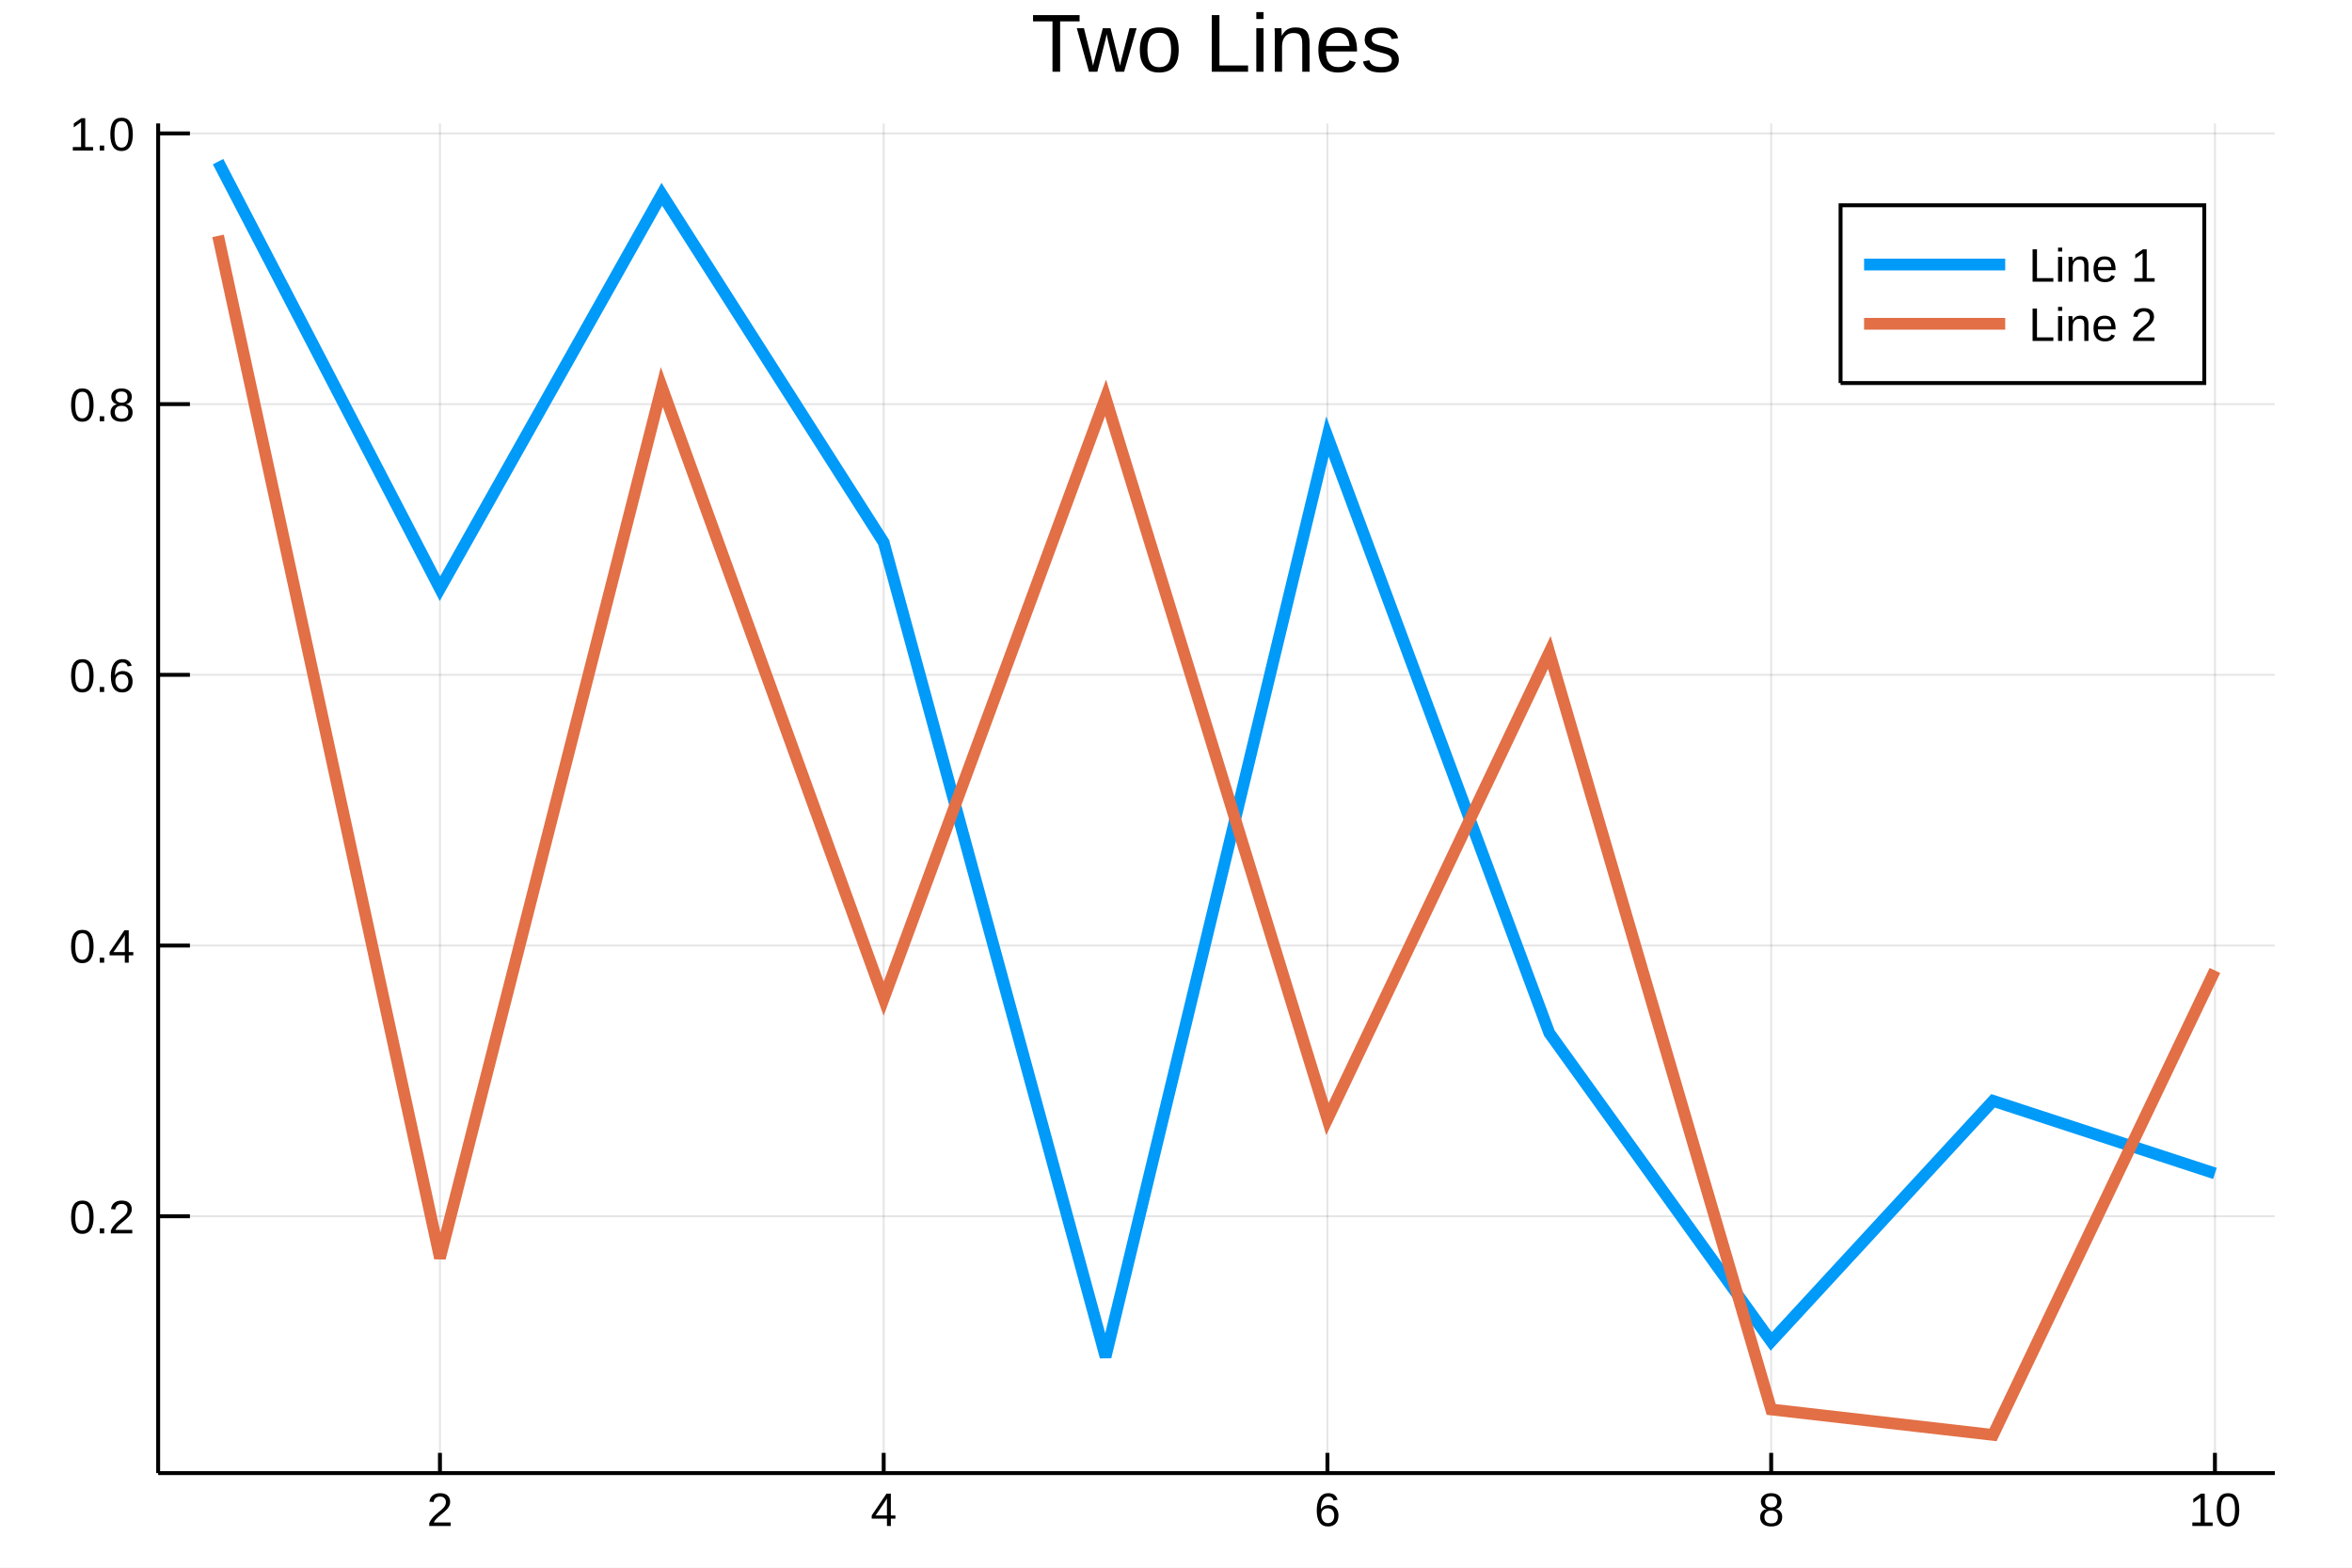
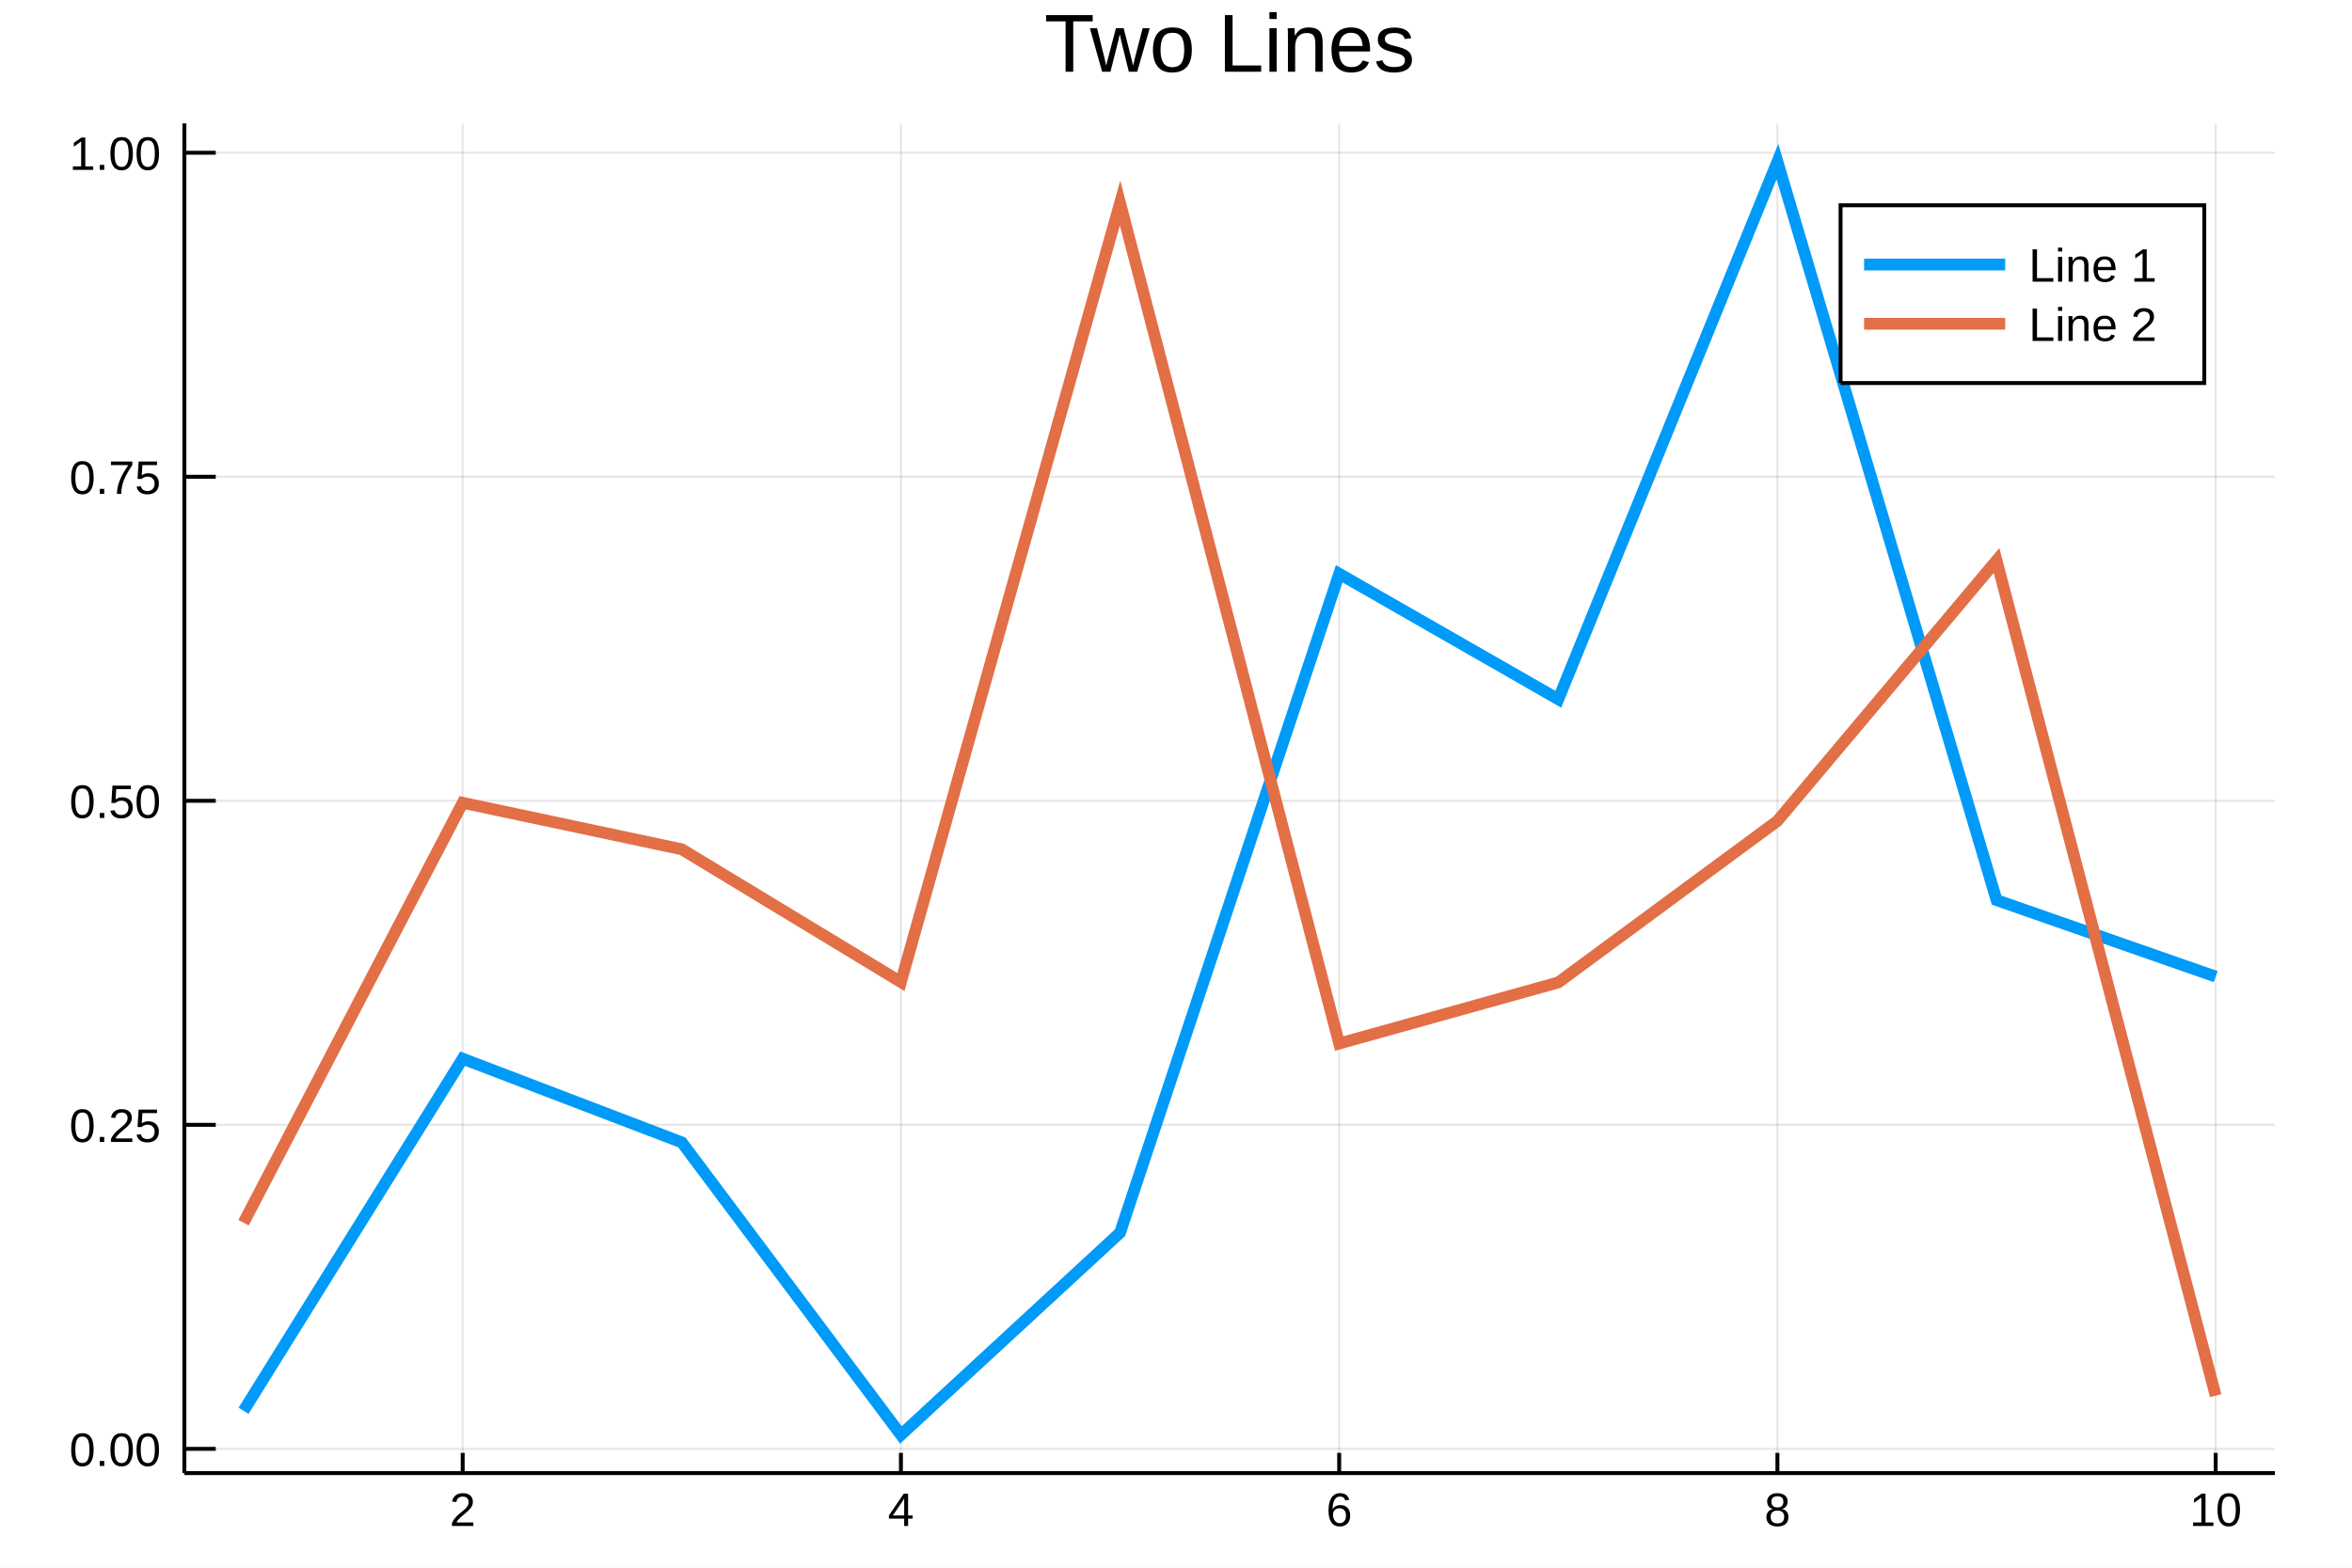
<svg xmlns="http://www.w3.org/2000/svg" width="600" height="400" viewBox="0 0 2400 1600">
  <defs>
-     <clipPath id="clip7500">
+     <clipPath id="clip3600">
      <rect x="0" y="0" width="2000" height="2000" />
    </clipPath>
  </defs>
  <defs>
-     <clipPath id="clip7501">
+     <clipPath id="clip3601">
      <rect x="0" y="0" width="2400" height="1600" />
    </clipPath>
  </defs>
-   <polygon clip-path="url(#clip7501)" points=" 0,1600 2400,1600 2400,0 0,0    " fill="#ffffff" fill-rule="evenodd" fill-opacity="1" />
+   <polygon clip-path="url(#clip3601)" points=" 0,1600 2400,1600 2400,0 0,0    " fill="#ffffff" fill-rule="evenodd" fill-opacity="1" />
  <defs>
-     <clipPath id="clip7502">
+     <clipPath id="clip3602">
      <rect x="480" y="0" width="1681" height="1600" />
    </clipPath>
  </defs>
-   <polygon clip-path="url(#clip7501)" points=" 161.394,1503.47 2321.26,1503.47 2321.26,125.984 161.394,125.984    " fill="#ffffff" fill-rule="evenodd" fill-opacity="1" />
+   <polygon clip-path="url(#clip3601)" points=" 188.156,1503.47 2321.26,1503.47 2321.26,125.984 188.156,125.984    " fill="#ffffff" fill-rule="evenodd" fill-opacity="1" />
  <defs>
-     <clipPath id="clip7503">
-       <rect x="161" y="125" width="2161" height="1378" />
+     <clipPath id="clip3603">
+       <rect x="188" y="125" width="2134" height="1378" />
    </clipPath>
  </defs>
-   <polyline clip-path="url(#clip7503)" style="stroke:#000000; stroke-width:2; stroke-opacity:0.1; fill:none" points="   448.923,1503.47 448.923,125.984    " />
-   <polyline clip-path="url(#clip7503)" style="stroke:#000000; stroke-width:2; stroke-opacity:0.1; fill:none" points="   901.725,1503.47 901.725,125.984    " />
-   <polyline clip-path="url(#clip7503)" style="stroke:#000000; stroke-width:2; stroke-opacity:0.1; fill:none" points="   1354.53,1503.47 1354.53,125.984    " />
-   <polyline clip-path="url(#clip7503)" style="stroke:#000000; stroke-width:2; stroke-opacity:0.1; fill:none" points="   1807.33,1503.47 1807.33,125.984    " />
-   <polyline clip-path="url(#clip7503)" style="stroke:#000000; stroke-width:2; stroke-opacity:0.1; fill:none" points="   2260.13,1503.47 2260.13,125.984    " />
-   <polyline clip-path="url(#clip7503)" style="stroke:#000000; stroke-width:2; stroke-opacity:0.1; fill:none" points="   161.394,1241.33 2321.26,1241.33    " />
-   <polyline clip-path="url(#clip7503)" style="stroke:#000000; stroke-width:2; stroke-opacity:0.1; fill:none" points="   161.394,965.042 2321.26,965.042    " />
-   <polyline clip-path="url(#clip7503)" style="stroke:#000000; stroke-width:2; stroke-opacity:0.1; fill:none" points="   161.394,688.75 2321.26,688.75    " />
-   <polyline clip-path="url(#clip7503)" style="stroke:#000000; stroke-width:2; stroke-opacity:0.1; fill:none" points="   161.394,412.458 2321.26,412.458    " />
-   <polyline clip-path="url(#clip7503)" style="stroke:#000000; stroke-width:2; stroke-opacity:0.1; fill:none" points="   161.394,136.165 2321.26,136.165    " />
-   <polyline clip-path="url(#clip7501)" style="stroke:#000000; stroke-width:4; stroke-opacity:1; fill:none" points="   161.394,1503.47 2321.26,1503.47    " />
-   <polyline clip-path="url(#clip7501)" style="stroke:#000000; stroke-width:4; stroke-opacity:1; fill:none" points="   161.394,1503.47 161.394,125.984    " />
-   <polyline clip-path="url(#clip7501)" style="stroke:#000000; stroke-width:4; stroke-opacity:1; fill:none" points="   448.923,1503.47 448.923,1482.81    " />
-   <polyline clip-path="url(#clip7501)" style="stroke:#000000; stroke-width:4; stroke-opacity:1; fill:none" points="   901.725,1503.47 901.725,1482.81    " />
-   <polyline clip-path="url(#clip7501)" style="stroke:#000000; stroke-width:4; stroke-opacity:1; fill:none" points="   1354.53,1503.47 1354.53,1482.81    " />
-   <polyline clip-path="url(#clip7501)" style="stroke:#000000; stroke-width:4; stroke-opacity:1; fill:none" points="   1807.33,1503.47 1807.33,1482.81    " />
-   <polyline clip-path="url(#clip7501)" style="stroke:#000000; stroke-width:4; stroke-opacity:1; fill:none" points="   2260.13,1503.47 2260.13,1482.81    " />
-   <polyline clip-path="url(#clip7501)" style="stroke:#000000; stroke-width:4; stroke-opacity:1; fill:none" points="   161.394,1241.33 193.792,1241.33    " />
-   <polyline clip-path="url(#clip7501)" style="stroke:#000000; stroke-width:4; stroke-opacity:1; fill:none" points="   161.394,965.042 193.792,965.042    " />
-   <polyline clip-path="url(#clip7501)" style="stroke:#000000; stroke-width:4; stroke-opacity:1; fill:none" points="   161.394,688.75 193.792,688.75    " />
-   <polyline clip-path="url(#clip7501)" style="stroke:#000000; stroke-width:4; stroke-opacity:1; fill:none" points="   161.394,412.458 193.792,412.458    " />
-   <polyline clip-path="url(#clip7501)" style="stroke:#000000; stroke-width:4; stroke-opacity:1; fill:none" points="   161.394,136.165 193.792,136.165    " />
-   <g clip-path="url(#clip7501)">
-     <text style="fill:#000000; fill-opacity:1; font-family:Arial,Helvetica Neue,Helvetica,sans-serif; font-size:48px; text-anchor:middle;" transform="rotate(0, 448.923, 1557.47)" x="448.923" y="1557.47">2</text>
+   <polyline clip-path="url(#clip3603)" style="stroke:#000000; stroke-width:2; stroke-opacity:0.1; fill:none" points="   472.123,1503.47 472.123,125.984    " />
+   <polyline clip-path="url(#clip3603)" style="stroke:#000000; stroke-width:2; stroke-opacity:0.1; fill:none" points="   919.314,1503.47 919.314,125.984    " />
+   <polyline clip-path="url(#clip3603)" style="stroke:#000000; stroke-width:2; stroke-opacity:0.1; fill:none" points="   1366.51,1503.47 1366.51,125.984    " />
+   <polyline clip-path="url(#clip3603)" style="stroke:#000000; stroke-width:2; stroke-opacity:0.1; fill:none" points="   1813.7,1503.47 1813.7,125.984    " />
+   <polyline clip-path="url(#clip3603)" style="stroke:#000000; stroke-width:2; stroke-opacity:0.1; fill:none" points="   2260.89,1503.47 2260.89,125.984    " />
+   <polyline clip-path="url(#clip3603)" style="stroke:#000000; stroke-width:2; stroke-opacity:0.1; fill:none" points="   188.156,1478.72 2321.26,1478.72    " />
+   <polyline clip-path="url(#clip3603)" style="stroke:#000000; stroke-width:2; stroke-opacity:0.1; fill:none" points="   188.156,1148.01 2321.26,1148.01    " />
+   <polyline clip-path="url(#clip3603)" style="stroke:#000000; stroke-width:2; stroke-opacity:0.1; fill:none" points="   188.156,817.303 2321.26,817.303    " />
+   <polyline clip-path="url(#clip3603)" style="stroke:#000000; stroke-width:2; stroke-opacity:0.1; fill:none" points="   188.156,486.592 2321.26,486.592    " />
+   <polyline clip-path="url(#clip3603)" style="stroke:#000000; stroke-width:2; stroke-opacity:0.1; fill:none" points="   188.156,155.882 2321.26,155.882    " />
+   <polyline clip-path="url(#clip3601)" style="stroke:#000000; stroke-width:4; stroke-opacity:1; fill:none" points="   188.156,1503.47 2321.26,1503.47    " />
+   <polyline clip-path="url(#clip3601)" style="stroke:#000000; stroke-width:4; stroke-opacity:1; fill:none" points="   188.156,1503.47 188.156,125.984    " />
+   <polyline clip-path="url(#clip3601)" style="stroke:#000000; stroke-width:4; stroke-opacity:1; fill:none" points="   472.123,1503.47 472.123,1482.81    " />
+   <polyline clip-path="url(#clip3601)" style="stroke:#000000; stroke-width:4; stroke-opacity:1; fill:none" points="   919.314,1503.47 919.314,1482.81    " />
+   <polyline clip-path="url(#clip3601)" style="stroke:#000000; stroke-width:4; stroke-opacity:1; fill:none" points="   1366.51,1503.47 1366.51,1482.81    " />
+   <polyline clip-path="url(#clip3601)" style="stroke:#000000; stroke-width:4; stroke-opacity:1; fill:none" points="   1813.7,1503.47 1813.7,1482.81    " />
+   <polyline clip-path="url(#clip3601)" style="stroke:#000000; stroke-width:4; stroke-opacity:1; fill:none" points="   2260.89,1503.47 2260.89,1482.81    " />
+   <polyline clip-path="url(#clip3601)" style="stroke:#000000; stroke-width:4; stroke-opacity:1; fill:none" points="   188.156,1478.72 220.153,1478.72    " />
+   <polyline clip-path="url(#clip3601)" style="stroke:#000000; stroke-width:4; stroke-opacity:1; fill:none" points="   188.156,1148.01 220.153,1148.01    " />
+   <polyline clip-path="url(#clip3601)" style="stroke:#000000; stroke-width:4; stroke-opacity:1; fill:none" points="   188.156,817.303 220.153,817.303    " />
+   <polyline clip-path="url(#clip3601)" style="stroke:#000000; stroke-width:4; stroke-opacity:1; fill:none" points="   188.156,486.592 220.153,486.592    " />
+   <polyline clip-path="url(#clip3601)" style="stroke:#000000; stroke-width:4; stroke-opacity:1; fill:none" points="   188.156,155.882 220.153,155.882    " />
+   <g clip-path="url(#clip3601)">
+     <text style="fill:#000000; fill-opacity:1; font-family:Arial,Helvetica Neue,Helvetica,sans-serif; font-size:48px; text-anchor:middle;" transform="rotate(0, 472.123, 1557.47)" x="472.123" y="1557.47">2</text>
  </g>
-   <g clip-path="url(#clip7501)">
-     <text style="fill:#000000; fill-opacity:1; font-family:Arial,Helvetica Neue,Helvetica,sans-serif; font-size:48px; text-anchor:middle;" transform="rotate(0, 901.725, 1557.47)" x="901.725" y="1557.47">4</text>
+   <g clip-path="url(#clip3601)">
+     <text style="fill:#000000; fill-opacity:1; font-family:Arial,Helvetica Neue,Helvetica,sans-serif; font-size:48px; text-anchor:middle;" transform="rotate(0, 919.314, 1557.47)" x="919.314" y="1557.47">4</text>
  </g>
-   <g clip-path="url(#clip7501)">
-     <text style="fill:#000000; fill-opacity:1; font-family:Arial,Helvetica Neue,Helvetica,sans-serif; font-size:48px; text-anchor:middle;" transform="rotate(0, 1354.53, 1557.47)" x="1354.53" y="1557.47">6</text>
+   <g clip-path="url(#clip3601)">
+     <text style="fill:#000000; fill-opacity:1; font-family:Arial,Helvetica Neue,Helvetica,sans-serif; font-size:48px; text-anchor:middle;" transform="rotate(0, 1366.51, 1557.47)" x="1366.51" y="1557.47">6</text>
  </g>
-   <g clip-path="url(#clip7501)">
-     <text style="fill:#000000; fill-opacity:1; font-family:Arial,Helvetica Neue,Helvetica,sans-serif; font-size:48px; text-anchor:middle;" transform="rotate(0, 1807.33, 1557.47)" x="1807.33" y="1557.47">8</text>
+   <g clip-path="url(#clip3601)">
+     <text style="fill:#000000; fill-opacity:1; font-family:Arial,Helvetica Neue,Helvetica,sans-serif; font-size:48px; text-anchor:middle;" transform="rotate(0, 1813.7, 1557.47)" x="1813.7" y="1557.47">8</text>
  </g>
-   <g clip-path="url(#clip7501)">
-     <text style="fill:#000000; fill-opacity:1; font-family:Arial,Helvetica Neue,Helvetica,sans-serif; font-size:48px; text-anchor:middle;" transform="rotate(0, 2260.13, 1557.47)" x="2260.13" y="1557.47">10</text>
+   <g clip-path="url(#clip3601)">
+     <text style="fill:#000000; fill-opacity:1; font-family:Arial,Helvetica Neue,Helvetica,sans-serif; font-size:48px; text-anchor:middle;" transform="rotate(0, 2260.89, 1557.47)" x="2260.89" y="1557.47">10</text>
  </g>
-   <g clip-path="url(#clip7501)">
-     <text style="fill:#000000; fill-opacity:1; font-family:Arial,Helvetica Neue,Helvetica,sans-serif; font-size:48px; text-anchor:end;" transform="rotate(0, 137.394, 1258.83)" x="137.394" y="1258.83">0.2</text>
+   <g clip-path="url(#clip3601)">
+     <text style="fill:#000000; fill-opacity:1; font-family:Arial,Helvetica Neue,Helvetica,sans-serif; font-size:48px; text-anchor:end;" transform="rotate(0, 164.156, 1496.22)" x="164.156" y="1496.22">0.00</text>
  </g>
-   <g clip-path="url(#clip7501)">
-     <text style="fill:#000000; fill-opacity:1; font-family:Arial,Helvetica Neue,Helvetica,sans-serif; font-size:48px; text-anchor:end;" transform="rotate(0, 137.394, 982.542)" x="137.394" y="982.542">0.4</text>
+   <g clip-path="url(#clip3601)">
+     <text style="fill:#000000; fill-opacity:1; font-family:Arial,Helvetica Neue,Helvetica,sans-serif; font-size:48px; text-anchor:end;" transform="rotate(0, 164.156, 1165.51)" x="164.156" y="1165.51">0.25</text>
  </g>
-   <g clip-path="url(#clip7501)">
-     <text style="fill:#000000; fill-opacity:1; font-family:Arial,Helvetica Neue,Helvetica,sans-serif; font-size:48px; text-anchor:end;" transform="rotate(0, 137.394, 706.25)" x="137.394" y="706.25">0.6</text>
+   <g clip-path="url(#clip3601)">
+     <text style="fill:#000000; fill-opacity:1; font-family:Arial,Helvetica Neue,Helvetica,sans-serif; font-size:48px; text-anchor:end;" transform="rotate(0, 164.156, 834.803)" x="164.156" y="834.803">0.50</text>
  </g>
-   <g clip-path="url(#clip7501)">
-     <text style="fill:#000000; fill-opacity:1; font-family:Arial,Helvetica Neue,Helvetica,sans-serif; font-size:48px; text-anchor:end;" transform="rotate(0, 137.394, 429.958)" x="137.394" y="429.958">0.8</text>
+   <g clip-path="url(#clip3601)">
+     <text style="fill:#000000; fill-opacity:1; font-family:Arial,Helvetica Neue,Helvetica,sans-serif; font-size:48px; text-anchor:end;" transform="rotate(0, 164.156, 504.092)" x="164.156" y="504.092">0.75</text>
  </g>
-   <g clip-path="url(#clip7501)">
-     <text style="fill:#000000; fill-opacity:1; font-family:Arial,Helvetica Neue,Helvetica,sans-serif; font-size:48px; text-anchor:end;" transform="rotate(0, 137.394, 153.665)" x="137.394" y="153.665">1.0</text>
+   <g clip-path="url(#clip3601)">
+     <text style="fill:#000000; fill-opacity:1; font-family:Arial,Helvetica Neue,Helvetica,sans-serif; font-size:48px; text-anchor:end;" transform="rotate(0, 164.156, 173.382)" x="164.156" y="173.382">1.00</text>
  </g>
-   <g clip-path="url(#clip7501)">
-     <text style="fill:#000000; fill-opacity:1; font-family:Arial,Helvetica Neue,Helvetica,sans-serif; font-size:84px; text-anchor:middle;" transform="rotate(0, 1241.33, 73.2)" x="1241.33" y="73.2">Two Lines</text>
+   <g clip-path="url(#clip3601)">
+     <text style="fill:#000000; fill-opacity:1; font-family:Arial,Helvetica Neue,Helvetica,sans-serif; font-size:84px; text-anchor:middle;" transform="rotate(0, 1254.71, 73.2)" x="1254.71" y="73.2">Two Lines</text>
  </g>
-   <polyline clip-path="url(#clip7503)" style="stroke:#009af9; stroke-width:12; stroke-opacity:1; fill:none" points="   222.522,164.97 448.923,600.787 675.324,198.263 901.725,553.589 1128.13,1384.85 1354.53,445.475 1580.93,1054.33 1807.33,1369.06 2033.73,1123.53 2260.13,1197.6       " />
-   <polyline clip-path="url(#clip7503)" style="stroke:#e26f46; stroke-width:12; stroke-opacity:1; fill:none" points="   222.522,240.76 448.923,1284 675.324,394.987 901.725,1019.24 1128.13,406.08 1354.53,1142.09 1580.93,665.886 1807.33,1438.5 2033.73,1464.49 2260.13,990.466       " />
-   <polygon clip-path="url(#clip7501)" points=" 1878.14,390.944 2249.26,390.944 2249.26,209.504 1878.14,209.504    " fill="#ffffff" fill-rule="evenodd" fill-opacity="1" />
-   <polyline clip-path="url(#clip7501)" style="stroke:#000000; stroke-width:4; stroke-opacity:1; fill:none" points="   1878.14,390.944 2249.26,390.944 2249.26,209.504 1878.14,209.504 1878.14,390.944    " />
-   <polyline clip-path="url(#clip7501)" style="stroke:#009af9; stroke-width:12; stroke-opacity:1; fill:none" points="   1902.14,269.984 2046.14,269.984    " />
-   <g clip-path="url(#clip7501)">
+   <polyline clip-path="url(#clip3603)" style="stroke:#009af9; stroke-width:12; stroke-opacity:1; fill:none" points="   248.527,1439.86 472.123,1080.51 695.719,1165.93 919.314,1464.49 1142.91,1258.11 1366.51,585.587 1590.1,713.664 1813.7,164.97 2037.29,918.668 2260.89,996.728       " />
+   <polyline clip-path="url(#clip3603)" style="stroke:#e26f46; stroke-width:12; stroke-opacity:1; fill:none" points="   248.527,1247.92 472.123,819.328 695.719,866.806 919.314,1002.3 1142.91,207.167 1366.51,1065.04 1590.1,1002.68 1813.7,837.858 2037.29,572.053 2260.89,1424.42       " />
+   <polygon clip-path="url(#clip3601)" points=" 1878.14,390.944 2249.26,390.944 2249.26,209.504 1878.14,209.504    " fill="#ffffff" fill-rule="evenodd" fill-opacity="1" />
+   <polyline clip-path="url(#clip3601)" style="stroke:#000000; stroke-width:4; stroke-opacity:1; fill:none" points="   1878.14,390.944 2249.26,390.944 2249.26,209.504 1878.14,209.504 1878.14,390.944    " />
+   <polyline clip-path="url(#clip3601)" style="stroke:#009af9; stroke-width:12; stroke-opacity:1; fill:none" points="   1902.14,269.984 2046.14,269.984    " />
+   <g clip-path="url(#clip3601)">
    <text style="fill:#000000; fill-opacity:1; font-family:Arial,Helvetica Neue,Helvetica,sans-serif; font-size:48px; text-anchor:start;" transform="rotate(0, 2070.14, 287.484)" x="2070.14" y="287.484">Line 1</text>
  </g>
-   <polyline clip-path="url(#clip7501)" style="stroke:#e26f46; stroke-width:12; stroke-opacity:1; fill:none" points="   1902.14,330.464 2046.14,330.464    " />
-   <g clip-path="url(#clip7501)">
+   <polyline clip-path="url(#clip3601)" style="stroke:#e26f46; stroke-width:12; stroke-opacity:1; fill:none" points="   1902.14,330.464 2046.14,330.464    " />
+   <g clip-path="url(#clip3601)">
    <text style="fill:#000000; fill-opacity:1; font-family:Arial,Helvetica Neue,Helvetica,sans-serif; font-size:48px; text-anchor:start;" transform="rotate(0, 2070.14, 347.964)" x="2070.14" y="347.964">Line 2</text>
  </g>
</svg>
